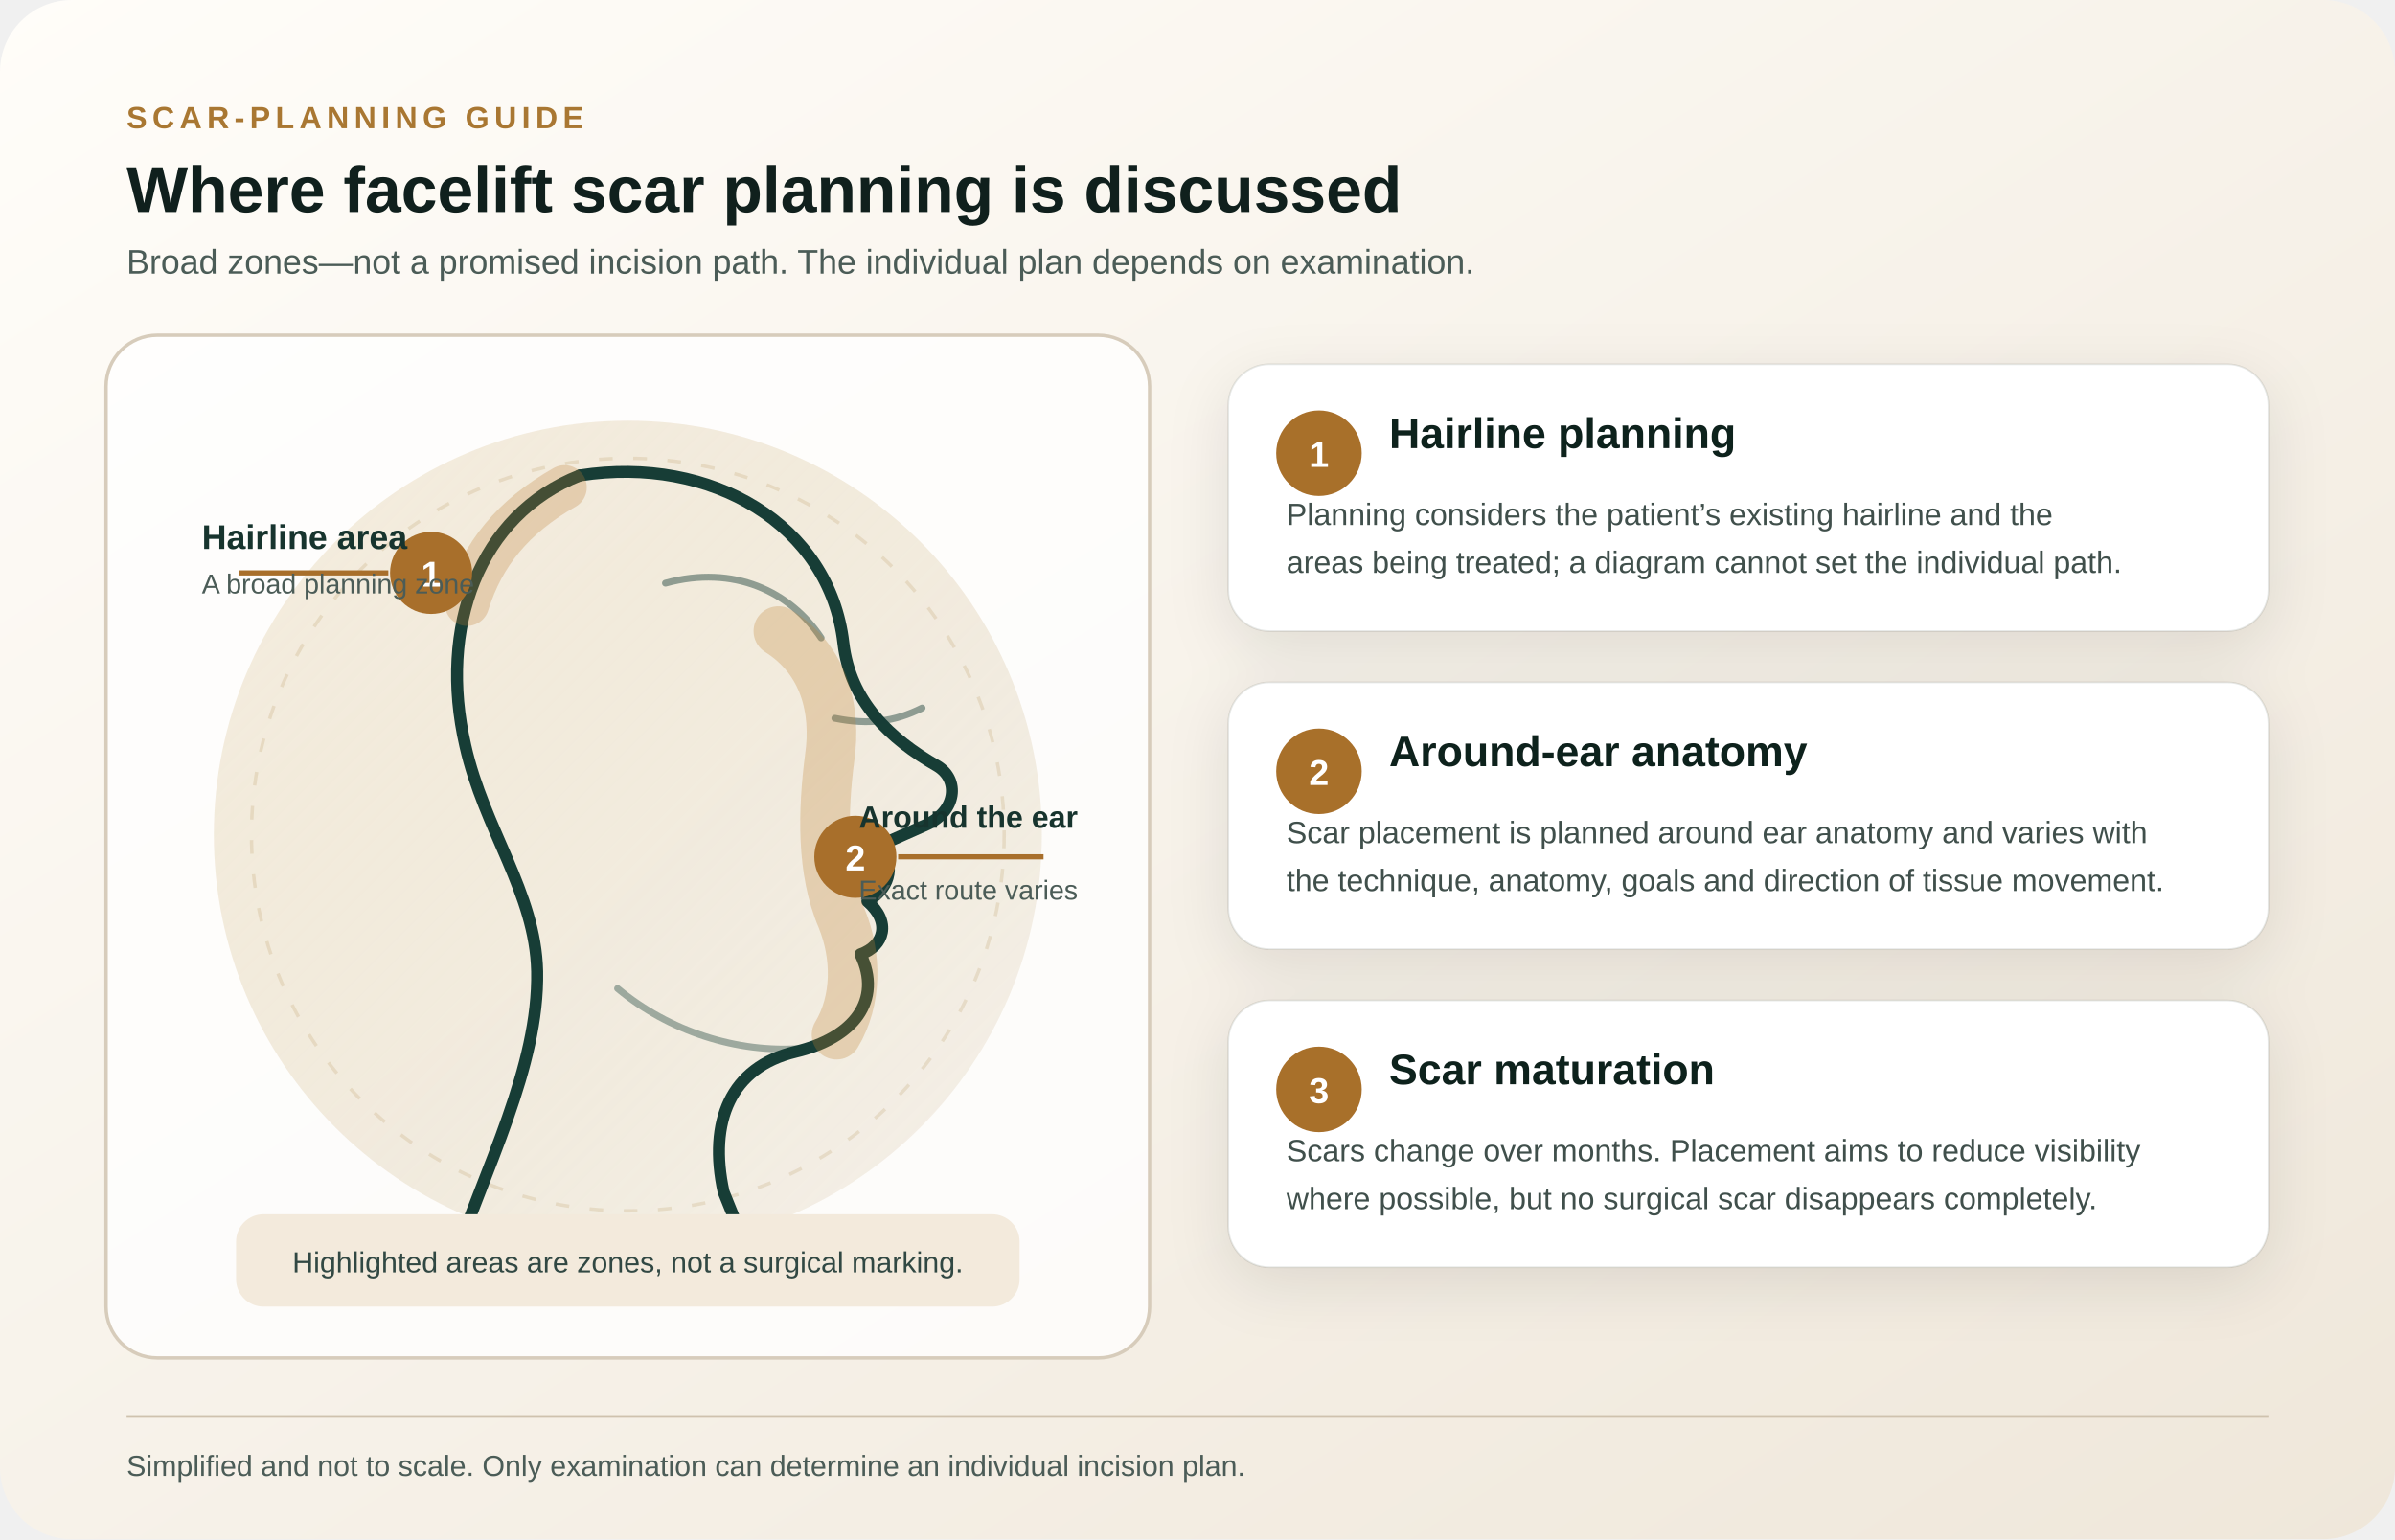
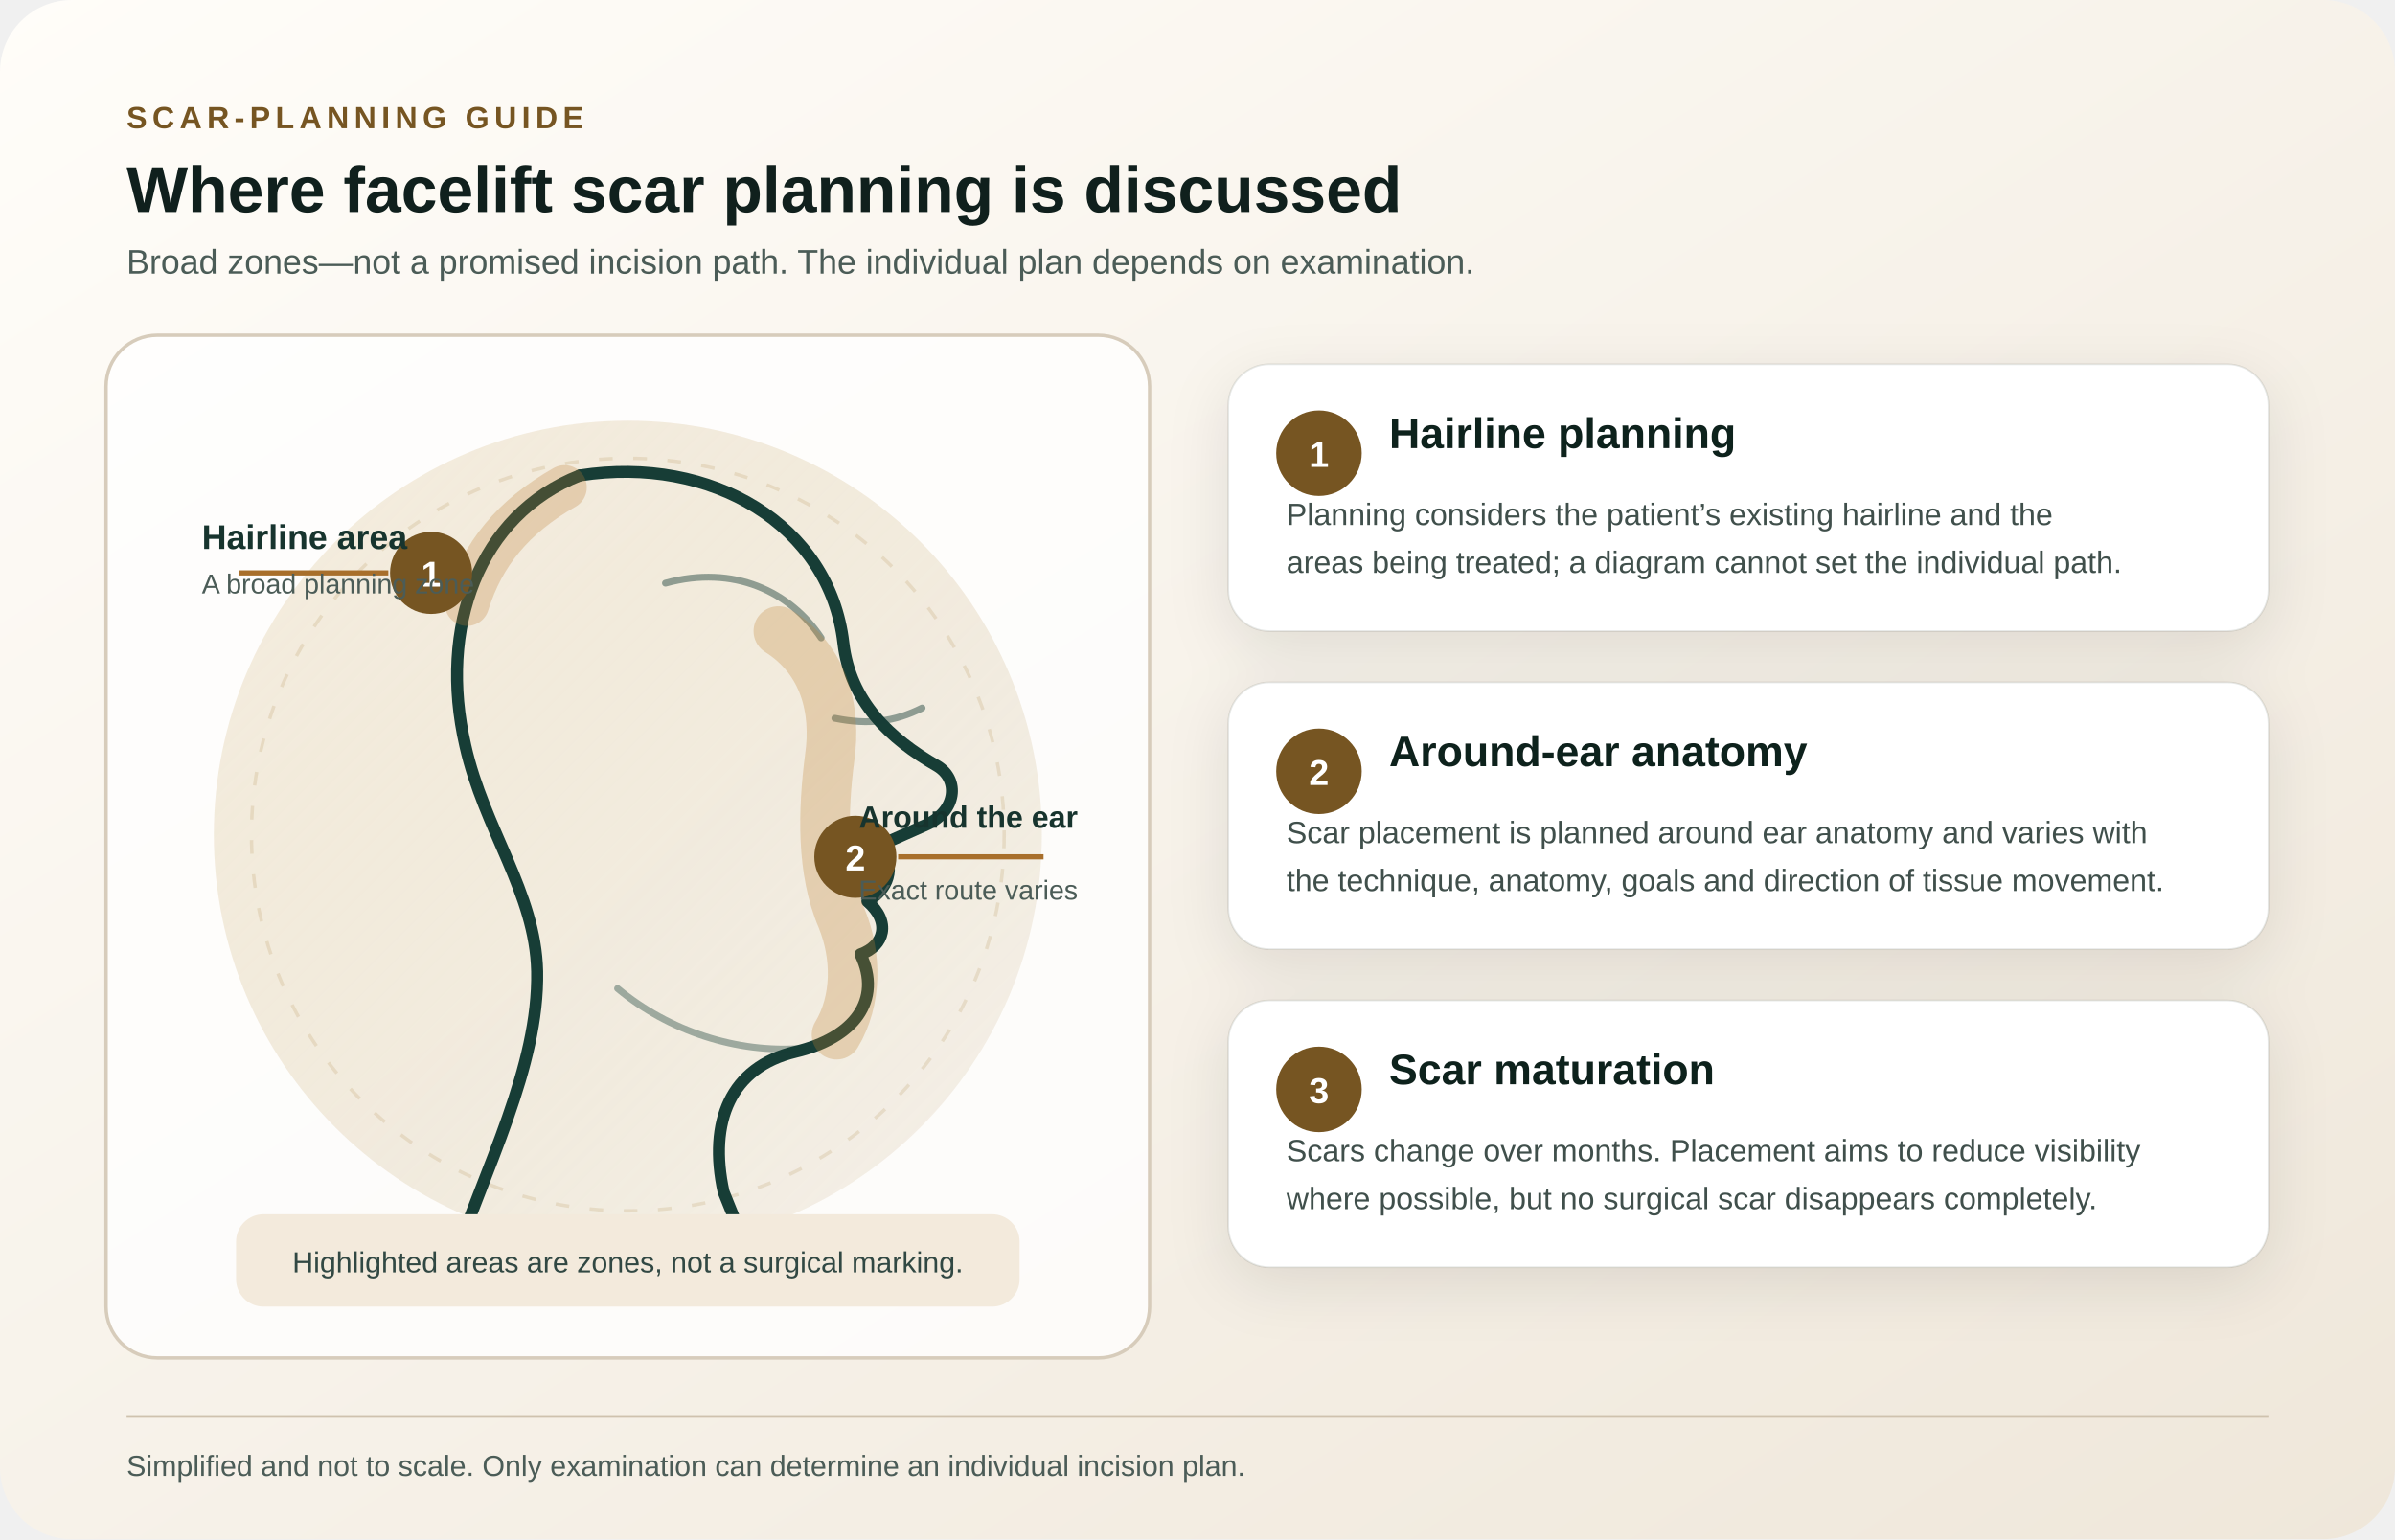
<svg xmlns="http://www.w3.org/2000/svg" width="1400" height="900" viewBox="0 0 1400 900" role="img" aria-labelledby="title desc">
  <defs>
    <linearGradient id="bg" x1="0" y1="0" x2="1" y2="1">
      <stop offset="0" stop-color="#fffdf9" />
      <stop offset="1" stop-color="#efe7da" />
    </linearGradient>
    <linearGradient id="portrait" x1="0" y1="0" x2="1" y2="1">
      <stop offset="0" stop-color="#ead8b7" stop-opacity=".42" />
      <stop offset="1" stop-color="#b79559" stop-opacity=".10" />
    </linearGradient>
    <filter id="shadow" x="-20%" y="-20%" width="140%" height="140%">
      <feDropShadow dx="0" dy="10" stdDeviation="18" flood-color="#10201d" flood-opacity=".10" />
    </filter>
  </defs>
  <rect width="1400" height="900" rx="42" fill="url(#bg)" />
-   <text x="74" y="75" fill="#a97732" font-family="Arial, Helvetica, sans-serif" font-size="18" font-weight="700" letter-spacing="3">SCAR-PLANNING GUIDE</text>
+   <text x="74" y="75" fill="#765522" font-family="Arial, Helvetica, sans-serif" font-size="18" font-weight="700" letter-spacing="3">SCAR-PLANNING GUIDE</text>
  <text x="74" y="124" fill="#10201d" font-family="Arial, Helvetica, sans-serif" font-size="38" font-weight="700">Where facelift scar planning is discussed</text>
  <text x="74" y="160" fill="#4b5c57" font-family="Arial, Helvetica, sans-serif" font-size="20">Broad zones—not a promised incision path. The individual plan depends on examination.</text>
  <g transform="translate(62 196)">
    <rect x="0" y="0" width="610" height="598" rx="30" fill="#ffffff" fill-opacity=".78" stroke="#d7ccbb" stroke-width="2" />
    <circle cx="305" cy="292" r="242" fill="url(#portrait)" />
    <circle cx="305" cy="292" r="220" fill="none" stroke="#b79559" stroke-opacity=".20" stroke-width="2" stroke-dasharray="8 12" />
    <g fill="none" stroke="#173d36" stroke-linecap="round" stroke-linejoin="round">
      <path d="M277 82 C218 105 194 171 210 240 C221 289 251 326 252 372 C253 428 222 486 201 548" stroke-width="7" />
      <path d="M277 82 C354 70 423 111 431 180 C435 214 458 236 486 252 C499 260 497 278 480 286 L453 298 C462 312 457 324 445 331 C459 343 455 357 441 362 C454 389 437 411 403 419 C365 428 352 460 361 501 L380 548" stroke-width="7" />
      <path d="M327 145 C367 134 400 150 418 177" stroke-width="4" stroke-opacity=".45" />
      <path d="M426 224 C446 228 461 226 477 218" stroke-width="4" stroke-opacity=".45" />
      <path d="M407 417 C369 420 329 407 299 382" stroke-width="4" stroke-opacity=".38" />
    </g>
    <g fill="none" stroke="#bf8134" stroke-linecap="round">
      <path d="M268 89 C238 106 220 128 211 157" stroke-width="26" stroke-opacity=".27" />
      <path d="M393 173 C420 190 427 219 423 247 C419 278 418 313 430 341 C439 363 439 389 427 409" stroke-width="29" stroke-opacity=".28" />
    </g>
    <g font-family="Arial, Helvetica, sans-serif">
-       <circle cx="190" cy="139" r="24" fill="#a86f2b" />
+       <circle cx="190" cy="139" r="24" fill="#765522" />
      <text x="190" y="147" fill="#ffffff" font-size="21" font-weight="700" text-anchor="middle">1</text>
      <path d="M165 139 H78" stroke="#a86f2b" stroke-width="3" />
      <text x="56" y="125" fill="#17342e" font-size="20" font-weight="700">Hairline area</text>
      <text x="56" y="151" fill="#4b5c57" font-size="16">A broad planning zone</text>
-       <circle cx="438" cy="305" r="24" fill="#a86f2b" />
+       <circle cx="438" cy="305" r="24" fill="#765522" />
      <text x="438" y="313" fill="#ffffff" font-size="21" font-weight="700" text-anchor="middle">2</text>
      <path d="M463 305 H548" stroke="#a86f2b" stroke-width="3" />
      <text x="440" y="288" fill="#17342e" font-size="18" font-weight="700">Around the ear</text>
      <text x="440" y="330" fill="#4b5c57" font-size="16">Exact route varies</text>
      <rect x="76" y="514" width="458" height="54" rx="16" fill="#f3eadc" />
      <text x="305" y="548" fill="#314843" font-size="17" text-anchor="middle">Highlighted areas are zones, not a surgical marking.</text>
    </g>
  </g>
  <g transform="translate(718 213)" font-family="Arial, Helvetica, sans-serif" filter="url(#shadow)">
    <rect x="0" y="0" width="608" height="156" rx="24" fill="#ffffff" stroke="#10201d" stroke-opacity=".10" />
-     <circle cx="53" cy="52" r="25" fill="#a86f2b" />
+     <circle cx="53" cy="52" r="25" fill="#765522" />
    <text x="53" y="60" fill="#ffffff" font-size="21" font-weight="700" text-anchor="middle">1</text>
    <text x="94" y="49" fill="#10201d" font-size="25" font-weight="700">Hairline planning</text>
    <text x="34" y="94" fill="#40504c" font-size="18">Planning considers the patient’s existing hairline and the</text>
    <text x="34" y="122" fill="#40504c" font-size="18">areas being treated; a diagram cannot set the individual path.</text>
    <rect x="0" y="186" width="608" height="156" rx="24" fill="#ffffff" stroke="#10201d" stroke-opacity=".10" />
-     <circle cx="53" cy="238" r="25" fill="#a86f2b" />
+     <circle cx="53" cy="238" r="25" fill="#765522" />
    <text x="53" y="246" fill="#ffffff" font-size="21" font-weight="700" text-anchor="middle">2</text>
    <text x="94" y="235" fill="#10201d" font-size="25" font-weight="700">Around-ear anatomy</text>
    <text x="34" y="280" fill="#40504c" font-size="18">Scar placement is planned around ear anatomy and varies with</text>
    <text x="34" y="308" fill="#40504c" font-size="18">the technique, anatomy, goals and direction of tissue movement.</text>
    <rect x="0" y="372" width="608" height="156" rx="24" fill="#ffffff" stroke="#10201d" stroke-opacity=".10" />
-     <circle cx="53" cy="424" r="25" fill="#a86f2b" />
+     <circle cx="53" cy="424" r="25" fill="#765522" />
    <text x="53" y="432" fill="#ffffff" font-size="21" font-weight="700" text-anchor="middle">3</text>
    <text x="94" y="421" fill="#10201d" font-size="25" font-weight="700">Scar maturation</text>
    <text x="34" y="466" fill="#40504c" font-size="18">Scars change over months. Placement aims to reduce visibility</text>
    <text x="34" y="494" fill="#40504c" font-size="18">where possible, but no surgical scar disappears completely.</text>
  </g>
  <rect x="74" y="828" width="1252" height="1" fill="#cfc2ae" />
  <text x="74" y="863" fill="#4b5c57" font-family="Arial, Helvetica, sans-serif" font-size="17">Simplified and not to scale. Only examination can determine an individual incision plan.</text>
</svg>
